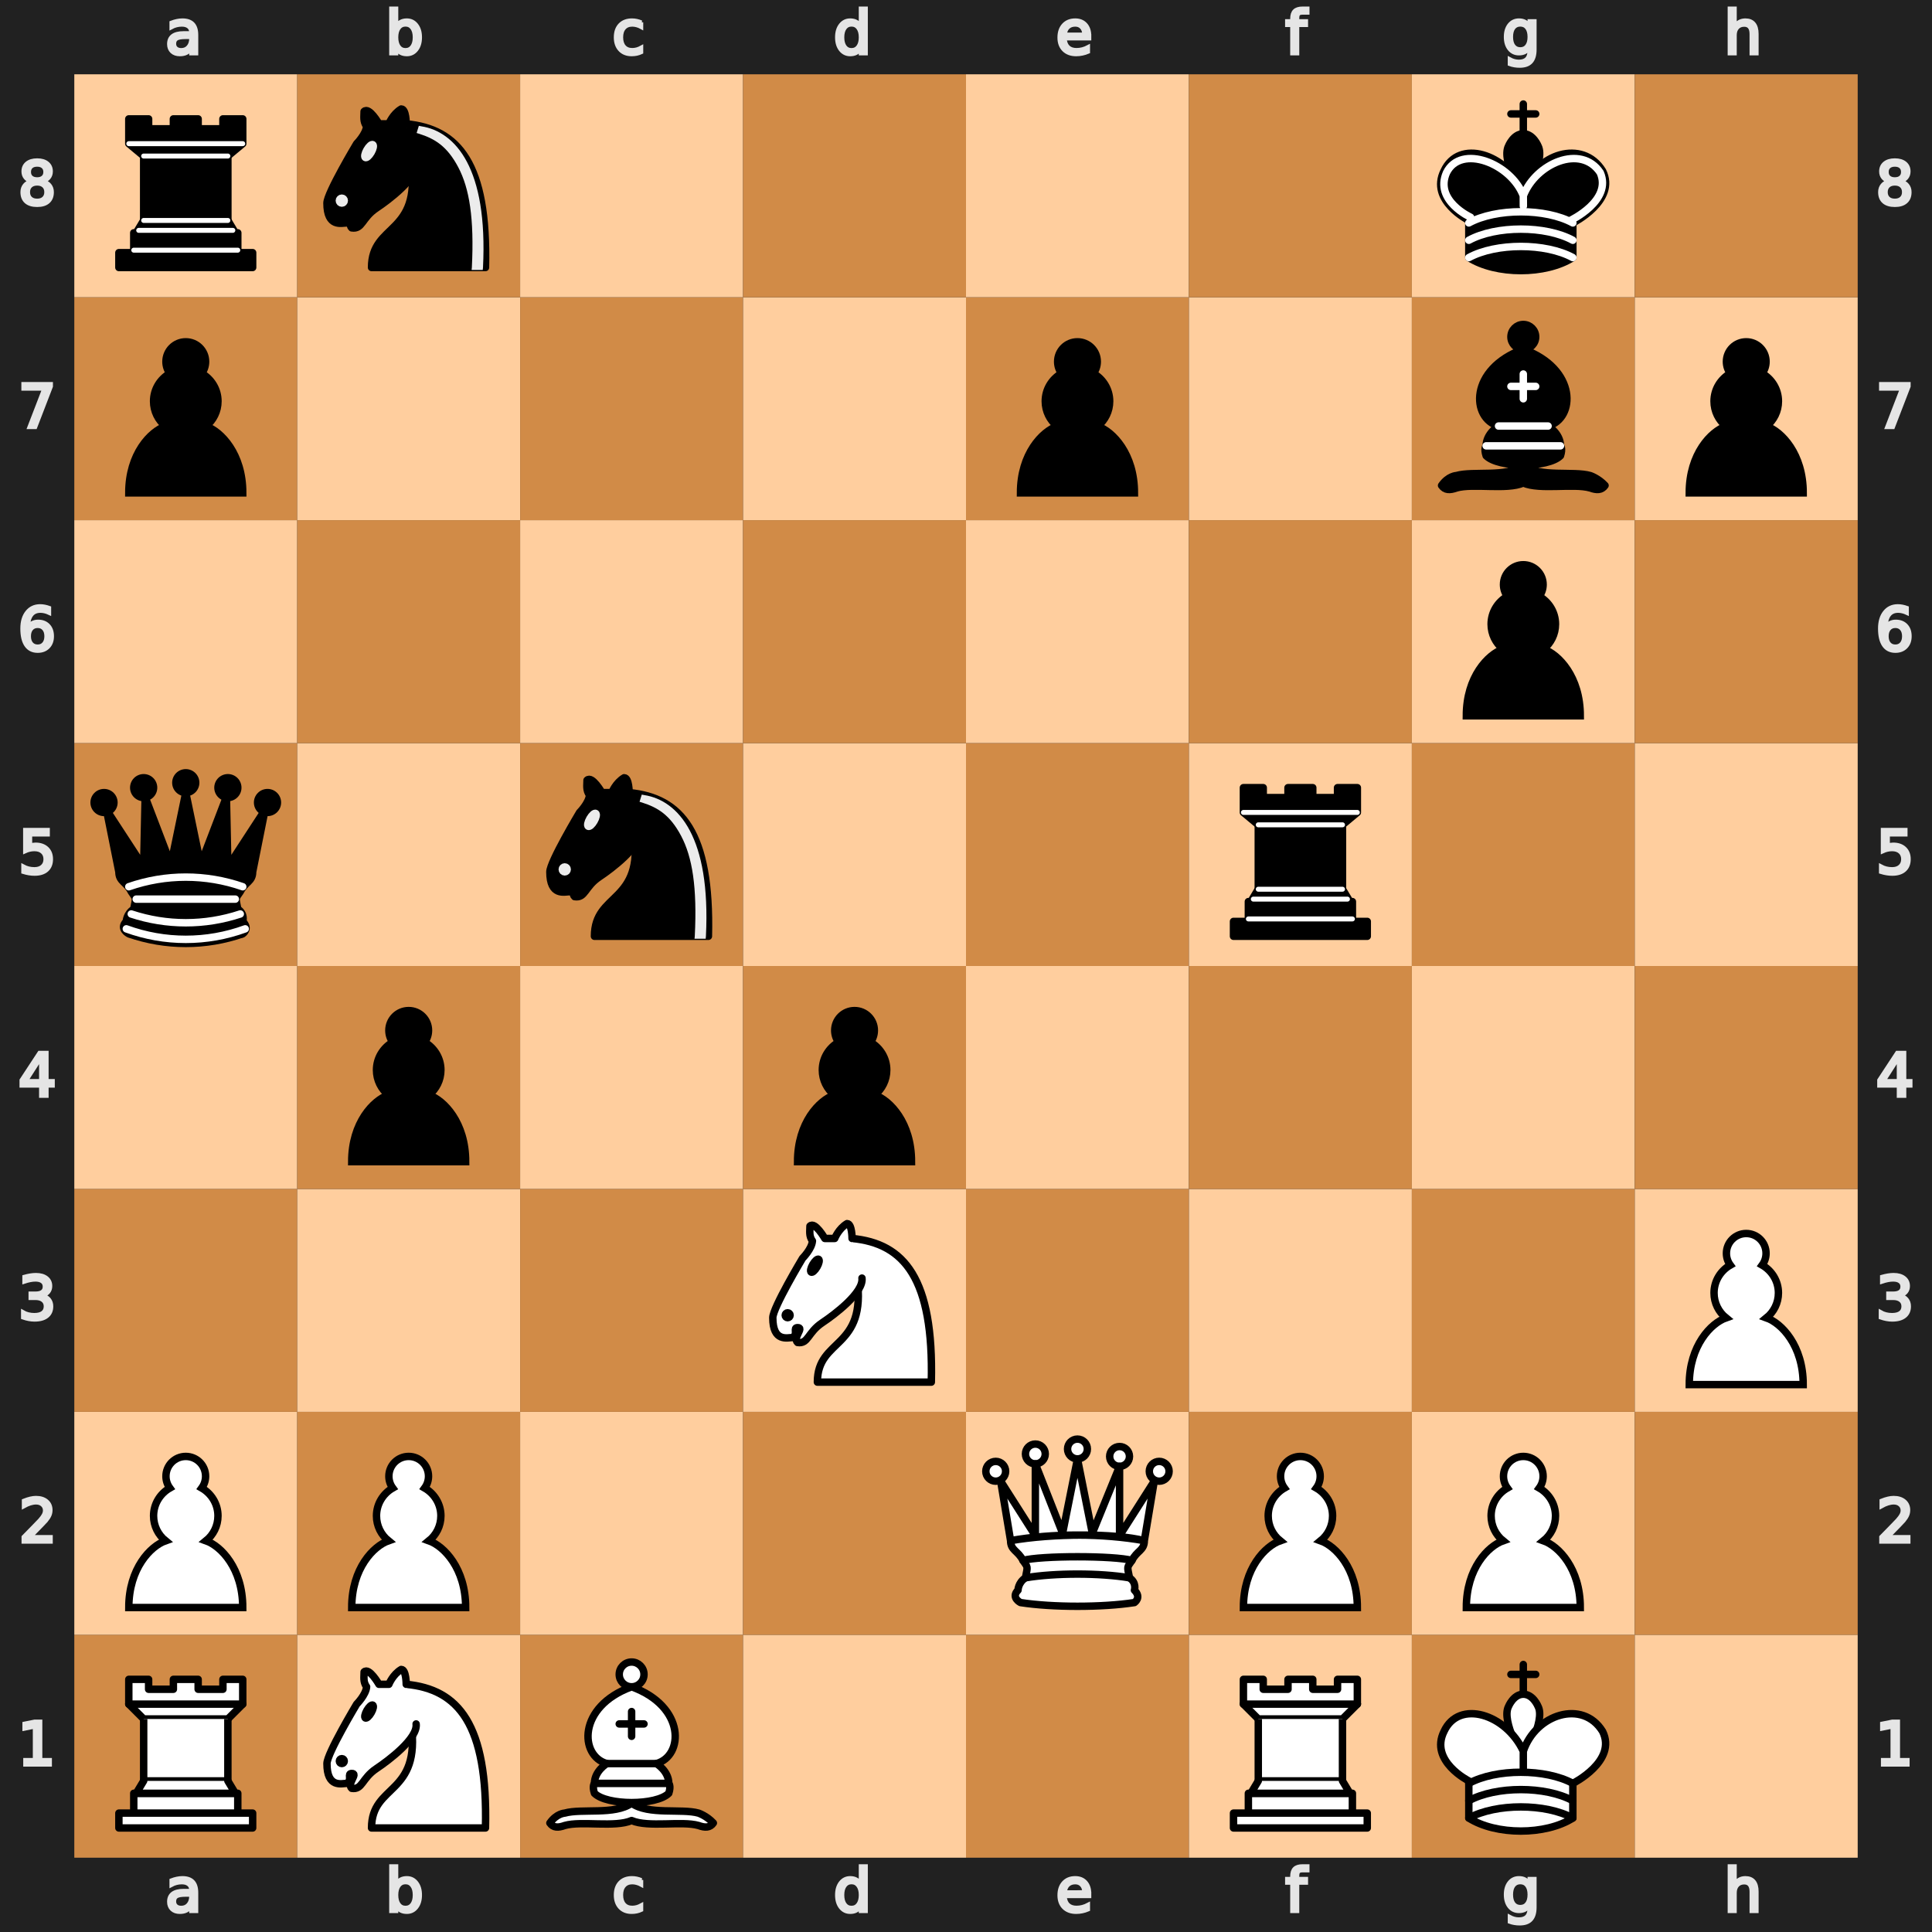
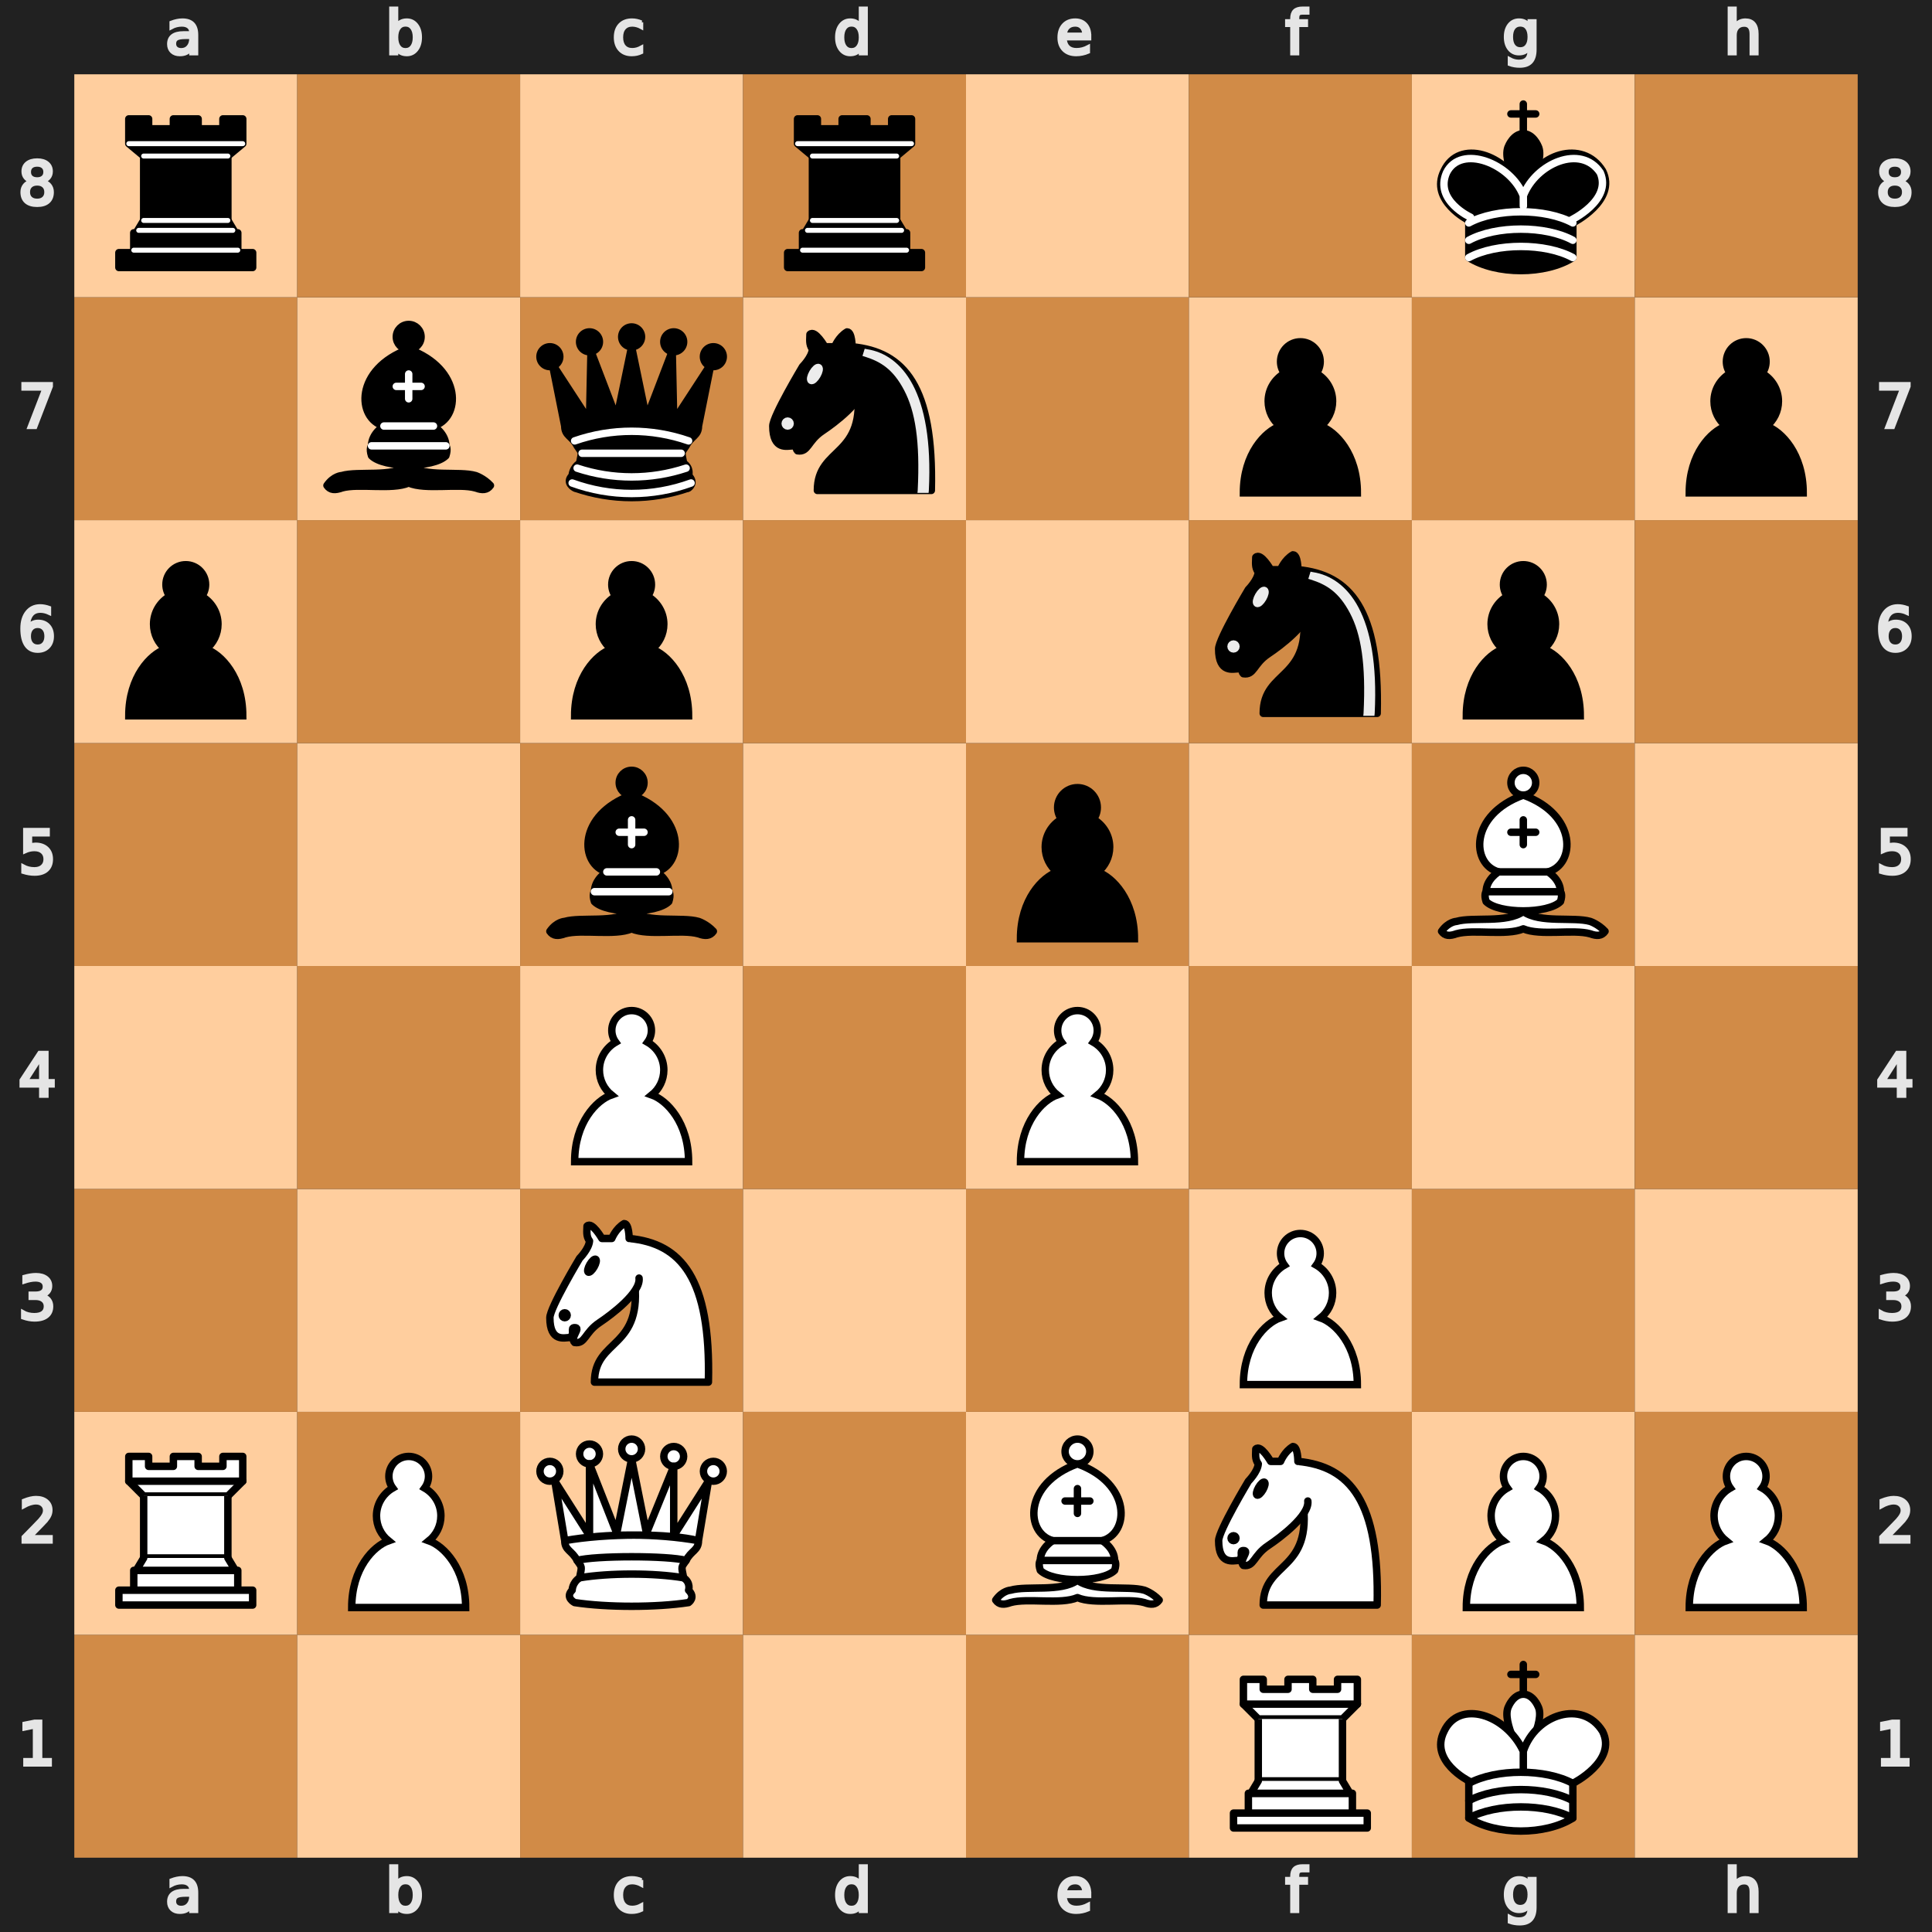
<svg xmlns="http://www.w3.org/2000/svg" xmlns:xlink="http://www.w3.org/1999/xlink" version="1.2" baseProfile="tiny" viewBox="0 0 390 390">
  <defs>
    <g id="white-pawn" class="white pawn">
      <path d="M22.5 9c-2.21 0-4 1.79-4 4 0 .89.29 1.71.78 2.38C17.33 16.5 16 18.59 16 21c0 2.03.94 3.84 2.41 5.03-3 1.06-7.41 5.55-7.41 13.47h23c0-7.92-4.41-12.41-7.41-13.47 1.47-1.19 2.41-3 2.41-5.03 0-2.41-1.33-4.5-3.28-5.62.49-.67.78-1.49.78-2.38 0-2.21-1.79-4-4-4z" fill="#fff" stroke="#000" stroke-width="1.5" stroke-linecap="round" />
    </g>
    <g id="white-knight" class="white knight" fill="none" fill-rule="evenodd" stroke="#000" stroke-width="1.5" stroke-linecap="round" stroke-linejoin="round">
      <path d="M 22,10 C 32.5,11 38.5,18 38,39 L 15,39 C 15,30 25,32.5 23,18" style="fill:#ffffff; stroke:#000000;" />
      <path d="M 24,18 C 24.38,20.91 18.45,25.37 16,27 C 13,29 13.18,31.34 11,31 C 9.958,30.06 12.41,27.96 11,28 C 10,28 11.19,29.23 10,30 C 9,30 5.997,31 6,26 C 6,24 12,14 12,14 C 12,14 13.89,12.1 14,10.5 C 13.27,9.506 13.5,8.5 13.5,7.5 C 14.5,6.5 16.5,10 16.5,10 L 18.5,10 C 18.5,10 19.28,8.008 21,7 C 22,7 22,10 22,10" style="fill:#ffffff; stroke:#000000;" />
      <path d="M 9.5 25.5 A 0.5 0.5 0 1 1 8.5,25.5 A 0.5 0.5 0 1 1 9.5 25.5 z" style="fill:#000000; stroke:#000000;" />
      <path d="M 15 15.5 A 0.5 1.5 0 1 1 14,15.5 A 0.5 1.5 0 1 1 15 15.5 z" transform="matrix(0.866,0.5,-0.5,0.866,9.693,-5.173)" style="fill:#000000; stroke:#000000;" />
    </g>
    <g id="white-bishop" class="white bishop" fill="none" fill-rule="evenodd" stroke="#000" stroke-width="1.5" stroke-linecap="round" stroke-linejoin="round">
      <g fill="#fff" stroke-linecap="butt">
        <path d="M9 36c3.39-.97 10.11.43 13.5-2 3.39 2.43 10.11 1.03 13.5 2 0 0 1.65.54 3 2-.68.97-1.65.99-3 .5-3.39-.97-10.11.46-13.5-1-3.39 1.46-10.11.03-13.5 1-1.354.49-2.323.47-3-.5 1.354-1.94 3-2 3-2zM15 32c2.5 2.5 12.5 2.5 15 0 .5-1.5 0-2 0-2 0-2.5-2.5-4-2.5-4 5.5-1.5 6-11.5-5-15.5-11 4-10.5 14-5 15.5 0 0-2.5 1.5-2.5 4 0 0-.5.5 0 2zM25 8a2.5 2.5 0 1 1-5 0 2.5 2.5 0 1 1 5 0z" />
      </g>
      <path d="M17.5 26h10M15 30h15m-7.5-14.5v5M20 18h5" stroke-linejoin="miter" />
    </g>
    <g id="white-rook" class="white rook" fill="#fff" fill-rule="evenodd" stroke="#000" stroke-width="1.5" stroke-linecap="round" stroke-linejoin="round">
      <path d="M9 39h27v-3H9v3zM12 36v-4h21v4H12zM11 14V9h4v2h5V9h5v2h5V9h4v5" stroke-linecap="butt" />
      <path d="M34 14l-3 3H14l-3-3" />
      <path d="M31 17v12.5H14V17" stroke-linecap="butt" stroke-linejoin="miter" />
      <path d="M31 29.5l1.5 2.5h-20l1.5-2.5" />
      <path d="M11 14h23" fill="none" stroke-linejoin="miter" />
    </g>
    <g id="white-queen" class="white queen" fill="#fff" fill-rule="evenodd" stroke="#000" stroke-width="1.5" stroke-linecap="round" stroke-linejoin="round">
      <path d="M8 12a2 2 0 1 1-4 0 2 2 0 1 1 4 0zM24.5 7.5a2 2 0 1 1-4 0 2 2 0 1 1 4 0zM41 12a2 2 0 1 1-4 0 2 2 0 1 1 4 0zM16 8.5a2 2 0 1 1-4 0 2 2 0 1 1 4 0zM33 9a2 2 0 1 1-4 0 2 2 0 1 1 4 0z" />
      <path d="M9 26c8.5-1.5 21-1.5 27 0l2-12-7 11V11l-5.5 13.5-3-15-3 15-5.5-14V25L7 14l2 12zM9 26c0 2 1.5 2 2.5 4 1 1.5 1 1 .5 3.5-1.5 1-1.5 2.5-1.5 2.5-1.5 1.5.5 2.5.5 2.5 6.5 1 16.5 1 23 0 0 0 1.5-1 0-2.5 0 0 .5-1.5-1-2.5-.5-2.5-.5-2 .5-3.5 1-2 2.5-2 2.5-4-8.5-1.5-18.5-1.5-27 0z" stroke-linecap="butt" />
      <path d="M11.5 30c3.5-1 18.5-1 22 0M12 33.5c6-1 15-1 21 0" fill="none" />
    </g>
    <g id="white-king" class="white king" fill="none" fill-rule="evenodd" stroke="#000" stroke-width="1.5" stroke-linecap="round" stroke-linejoin="round">
      <path d="M22.5 11.63V6M20 8h5" stroke-linejoin="miter" />
      <path d="M22.5 25s4.5-7.5 3-10.5c0 0-1-2.5-3-2.5s-3 2.5-3 2.5c-1.5 3 3 10.5 3 10.5" fill="#fff" stroke-linecap="butt" stroke-linejoin="miter" />
      <path d="M11.5 37c5.5 3.5 15.5 3.5 21 0v-7s9-4.5 6-10.5c-4-6.5-13.5-3.5-16 4V27v-3.5c-3.5-7.5-13-10.5-16-4-3 6 5 10 5 10V37z" fill="#fff" />
      <path d="M11.5 30c5.5-3 15.5-3 21 0m-21 3.5c5.5-3 15.5-3 21 0m-21 3.5c5.5-3 15.5-3 21 0" />
    </g>
    <g id="black-pawn" class="black pawn">
      <path d="M22.5 9c-2.21 0-4 1.79-4 4 0 .89.29 1.71.78 2.38C17.33 16.5 16 18.59 16 21c0 2.03.94 3.84 2.41 5.03-3 1.06-7.41 5.55-7.41 13.47h23c0-7.92-4.41-12.41-7.41-13.47 1.47-1.19 2.41-3 2.41-5.03 0-2.41-1.33-4.5-3.28-5.62.49-.67.78-1.49.78-2.38 0-2.21-1.79-4-4-4z" fill="#000" stroke="#000" stroke-width="1.5" stroke-linecap="round" />
    </g>
    <g id="black-knight" class="black knight" fill="none" fill-rule="evenodd" stroke="#000" stroke-width="1.5" stroke-linecap="round" stroke-linejoin="round">
      <path d="M 22,10 C 32.5,11 38.5,18 38,39 L 15,39 C 15,30 25,32.5 23,18" style="fill:#000000; stroke:#000000;" />
      <path d="M 24,18 C 24.38,20.91 18.45,25.37 16,27 C 13,29 13.18,31.34 11,31 C 9.958,30.06 12.41,27.96 11,28 C 10,28 11.19,29.23 10,30 C 9,30 5.997,31 6,26 C 6,24 12,14 12,14 C 12,14 13.89,12.1 14,10.5 C 13.27,9.506 13.5,8.5 13.5,7.5 C 14.5,6.5 16.5,10 16.5,10 L 18.5,10 C 18.5,10 19.28,8.008 21,7 C 22,7 22,10 22,10" style="fill:#000000; stroke:#000000;" />
      <path d="M 9.5 25.5 A 0.5 0.5 0 1 1 8.5,25.5 A 0.5 0.5 0 1 1 9.5 25.5 z" style="fill:#ececec; stroke:#ececec;" />
      <path d="M 15 15.5 A 0.5 1.5 0 1 1 14,15.5 A 0.5 1.5 0 1 1 15 15.5 z" transform="matrix(0.866,0.5,-0.5,0.866,9.693,-5.173)" style="fill:#ececec; stroke:#ececec;" />
      <path d="M 24.55,10.4 L 24.1,11.85 L 24.6,12 C 27.75,13 30.25,14.49 32.5,18.75 C 34.75,23.01 35.75,29.06 35.25,39 L 35.2,39.5 L 37.45,39.5 L 37.5,39 C 38,28.94 36.62,22.15 34.25,17.66 C 31.88,13.17 28.46,11.02 25.06,10.5 L 24.55,10.4 z " style="fill:#ececec; stroke:none;" />
    </g>
    <g id="black-bishop" class="black bishop" fill="none" fill-rule="evenodd" stroke="#000" stroke-width="1.5" stroke-linecap="round" stroke-linejoin="round">
      <path d="M9 36c3.39-.97 10.11.43 13.5-2 3.39 2.43 10.11 1.03 13.5 2 0 0 1.65.54 3 2-.68.97-1.65.99-3 .5-3.39-.97-10.11.46-13.5-1-3.39 1.46-10.11.03-13.5 1-1.354.49-2.323.47-3-.5 1.354-1.94 3-2 3-2zm6-4c2.5 2.5 12.5 2.5 15 0 .5-1.5 0-2 0-2 0-2.5-2.5-4-2.5-4 5.5-1.5 6-11.5-5-15.5-11 4-10.5 14-5 15.5 0 0-2.5 1.5-2.5 4 0 0-.5.5 0 2zM25 8a2.5 2.5 0 1 1-5 0 2.5 2.5 0 1 1 5 0z" fill="#000" stroke-linecap="butt" />
      <path d="M17.5 26h10M15 30h15m-7.5-14.5v5M20 18h5" stroke="#fff" stroke-linejoin="miter" />
    </g>
    <g id="black-rook" class="black rook" fill="#000" fill-rule="evenodd" stroke="#000" stroke-width="1.5" stroke-linecap="round" stroke-linejoin="round">
      <path d="M9 39h27v-3H9v3zM12.5 32l1.5-2.5h17l1.5 2.5h-20zM12 36v-4h21v4H12z" stroke-linecap="butt" />
      <path d="M14 29.5v-13h17v13H14z" stroke-linecap="butt" stroke-linejoin="miter" />
      <path d="M14 16.5L11 14h23l-3 2.5H14zM11 14V9h4v2h5V9h5v2h5V9h4v5H11z" stroke-linecap="butt" />
      <path d="M12 35.5h21M13 31.5h19M14 29.5h17M14 16.5h17M11 14h23" fill="none" stroke="#fff" stroke-width="1" stroke-linejoin="miter" />
    </g>
    <g id="black-queen" class="black queen" fill="#000" fill-rule="evenodd" stroke="#000" stroke-width="1.5" stroke-linecap="round" stroke-linejoin="round">
      <g fill="#000" stroke="none">
        <circle cx="6" cy="12" r="2.75" />
        <circle cx="14" cy="9" r="2.75" />
        <circle cx="22.5" cy="8" r="2.75" />
        <circle cx="31" cy="9" r="2.75" />
        <circle cx="39" cy="12" r="2.75" />
      </g>
      <path d="M9 26c8.5-1.5 21-1.5 27 0l2.5-12.5L31 25l-.3-14.1-5.2 13.6-3-14.5-3 14.5-5.2-13.6L14 25 6.5 13.5 9 26zM9 26c0 2 1.5 2 2.5 4 1 1.5 1 1 .5 3.5-1.5 1-1.5 2.5-1.5 2.5-1.5 1.5.5 2.5.5 2.5 6.5 1 16.5 1 23 0 0 0 1.5-1 0-2.5 0 0 .5-1.5-1-2.5-.5-2.5-.5-2 .5-3.5 1-2 2.5-2 2.5-4-8.5-1.5-18.5-1.5-27 0z" stroke-linecap="butt" />
      <path d="M11 38.5a35 35 1 0 0 23 0" fill="none" stroke-linecap="butt" />
      <path d="M11 29a35 35 1 0 1 23 0M12.5 31.5h20M11.5 34.5a35 35 1 0 0 22 0M10.5 37.5a35 35 1 0 0 24 0" fill="none" stroke="#fff" />
    </g>
    <g id="black-king" class="black king" fill="none" fill-rule="evenodd" stroke="#000" stroke-width="1.5" stroke-linecap="round" stroke-linejoin="round">
      <path d="M22.5 11.63V6" stroke-linejoin="miter" />
      <path d="M22.5 25s4.5-7.5 3-10.5c0 0-1-2.5-3-2.5s-3 2.5-3 2.5c-1.5 3 3 10.5 3 10.5" fill="#000" stroke-linecap="butt" stroke-linejoin="miter" />
      <path d="M11.5 37c5.5 3.5 15.5 3.5 21 0v-7s9-4.5 6-10.5c-4-6.5-13.5-3.5-16 4V27v-3.5c-3.5-7.5-13-10.5-16-4-3 6 5 10 5 10V37z" fill="#000" />
      <path d="M20 8h5" stroke-linejoin="miter" />
      <path d="M32 29.5s8.5-4 6.03-9.65C34.15 14 25 18 22.5 24.5l.01 2.1-.01-2.1C20 18 9.906 14 6.997 19.85c-2.497 5.65 4.853 9 4.853 9M11.5 30c5.5-3 15.5-3 21 0m-21 3.5c5.5-3 15.5-3 21 0m-21 3.5c5.5-3 15.5-3 21 0" stroke="#fff" />
    </g>
  </defs>
  <rect x="0" y="0" width="390" height="390" fill="#212121" />
  <g transform="translate(20, 0) scale(0.75, 0.75)" fill="#e5e5e5" stroke="#e5e5e5">
    <path d="M23.328 10.016q-1.742 0-2.414.398-.672.398-.672 1.36 0 .765.5 1.218.508.445 1.375.445 1.196 0 1.914-.843.727-.852.727-2.258v-.32zm2.867-.594v4.992h-1.437v-1.328q-.492.797-1.227 1.18-.734.375-1.797.375-1.343 0-2.14-.75-.79-.758-.79-2.024 0-1.476.985-2.226.992-.75 2.953-.75h2.016V8.75q0-.992-.656-1.531-.649-.547-1.829-.547-.75 0-1.46.18-.711.18-1.368.539V6.062q.79-.304 1.532-.453.742-.156 1.445-.156 1.898 0 2.836.984.937.985.937 2.985z" />
  </g>
  <g transform="translate(20, 375) scale(0.75, 0.75)" fill="#e5e5e5" stroke="#e5e5e5">
    <path d="M23.328 10.016q-1.742 0-2.414.398-.672.398-.672 1.36 0 .765.5 1.218.508.445 1.375.445 1.196 0 1.914-.843.727-.852.727-2.258v-.32zm2.867-.594v4.992h-1.437v-1.328q-.492.797-1.227 1.18-.734.375-1.797.375-1.343 0-2.14-.75-.79-.758-.79-2.024 0-1.476.985-2.226.992-.75 2.953-.75h2.016V8.75q0-.992-.656-1.531-.649-.547-1.829-.547-.75 0-1.46.18-.711.18-1.368.539V6.062q.79-.304 1.532-.453.742-.156 1.445-.156 1.898 0 2.836.984.937.985.937 2.985z" />
  </g>
  <g transform="translate(65, 0) scale(0.75, 0.75)" fill="#e5e5e5" stroke="#e5e5e5">
    <path d="M24.922 10.047q0-1.586-.656-2.485-.649-.906-1.79-.906-1.14 0-1.796.906-.649.899-.649 2.485 0 1.586.649 2.492.656.898 1.797.898 1.14 0 1.789-.898.656-.906.656-2.492zm-4.89-3.055q.452-.781 1.14-1.156.695-.383 1.656-.383 1.594 0 2.586 1.266 1 1.265 1 3.328 0 2.062-1 3.328-.992 1.266-2.586 1.266-.96 0-1.656-.375-.688-.383-1.14-1.164v1.312h-1.446V2.258h1.445z" />
  </g>
  <g transform="translate(65, 375) scale(0.75, 0.75)" fill="#e5e5e5" stroke="#e5e5e5">
    <path d="M24.922 10.047q0-1.586-.656-2.485-.649-.906-1.79-.906-1.14 0-1.796.906-.649.899-.649 2.485 0 1.586.649 2.492.656.898 1.797.898 1.14 0 1.789-.898.656-.906.656-2.492zm-4.89-3.055q.452-.781 1.14-1.156.695-.383 1.656-.383 1.594 0 2.586 1.266 1 1.265 1 3.328 0 2.062-1 3.328-.992 1.266-2.586 1.266-.96 0-1.656-.375-.688-.383-1.14-1.164v1.312h-1.446V2.258h1.445z" />
  </g>
  <g transform="translate(110, 0) scale(0.75, 0.75)" fill="#e5e5e5" stroke="#e5e5e5">
    <path d="M25.96 6v1.344q-.608-.336-1.226-.5-.609-.172-1.234-.172-1.398 0-2.172.89-.773.883-.773 2.485 0 1.601.773 2.492.774.883 2.172.883.625 0 1.234-.164.618-.172 1.227-.508v1.328q-.602.281-1.25.422-.64.14-1.367.14-1.977 0-3.14-1.242-1.165-1.242-1.165-3.351 0-2.14 1.172-3.367 1.18-1.227 3.227-1.227.664 0 1.296.14.633.134 1.227.407z" />
  </g>
  <g transform="translate(110, 375) scale(0.75, 0.75)" fill="#e5e5e5" stroke="#e5e5e5">
    <path d="M25.96 6v1.344q-.608-.336-1.226-.5-.609-.172-1.234-.172-1.398 0-2.172.89-.773.883-.773 2.485 0 1.601.773 2.492.774.883 2.172.883.625 0 1.234-.164.618-.172 1.227-.508v1.328q-.602.281-1.25.422-.64.14-1.367.14-1.977 0-3.14-1.242-1.165-1.242-1.165-3.351 0-2.14 1.172-3.367 1.18-1.227 3.227-1.227.664 0 1.296.14.633.134 1.227.407z" />
  </g>
  <g transform="translate(155, 0) scale(0.75, 0.75)" fill="#e5e5e5" stroke="#e5e5e5">
    <path d="M24.973 6.992V2.258h1.437v12.156h-1.437v-1.312q-.453.78-1.149 1.164-.687.375-1.656.375-1.586 0-2.586-1.266-.992-1.266-.992-3.328 0-2.063.992-3.328 1-1.266 2.586-1.266.969 0 1.656.383.696.375 1.149 1.156zm-4.899 3.055q0 1.586.649 2.492.656.898 1.797.898 1.14 0 1.796-.898.657-.906.657-2.492 0-1.586-.657-2.485-.656-.906-1.796-.906-1.141 0-1.797.906-.649.899-.649 2.485z" />
  </g>
  <g transform="translate(155, 375) scale(0.75, 0.75)" fill="#e5e5e5" stroke="#e5e5e5">
    <path d="M24.973 6.992V2.258h1.437v12.156h-1.437v-1.312q-.453.78-1.149 1.164-.687.375-1.656.375-1.586 0-2.586-1.266-.992-1.266-.992-3.328 0-2.063.992-3.328 1-1.266 2.586-1.266.969 0 1.656.383.696.375 1.149 1.156zm-4.899 3.055q0 1.586.649 2.492.656.898 1.797.898 1.14 0 1.796-.898.657-.906.657-2.492 0-1.586-.657-2.485-.656-.906-1.796-.906-1.141 0-1.797.906-.649.899-.649 2.485z" />
  </g>
  <g transform="translate(200, 0) scale(0.75, 0.75)" fill="#e5e5e5" stroke="#e5e5e5">
    <path d="M26.555 9.68v.703h-6.61q.094 1.484.89 2.265.806.774 2.235.774.828 0 1.602-.203.781-.203 1.547-.61v1.36q-.774.328-1.586.5-.813.172-1.649.172-2.093 0-3.32-1.22-1.219-1.218-1.219-3.296 0-2.148 1.157-3.406 1.164-1.266 3.132-1.266 1.766 0 2.79 1.14 1.03 1.134 1.03 3.087zm-1.438-.422q-.015-1.18-.664-1.883-.64-.703-1.703-.703-1.203 0-1.93.68-.718.68-.828 1.914z" />
  </g>
  <g transform="translate(200, 375) scale(0.75, 0.75)" fill="#e5e5e5" stroke="#e5e5e5">
    <path d="M26.555 9.68v.703h-6.61q.094 1.484.89 2.265.806.774 2.235.774.828 0 1.602-.203.781-.203 1.547-.61v1.36q-.774.328-1.586.5-.813.172-1.649.172-2.093 0-3.32-1.22-1.219-1.218-1.219-3.296 0-2.148 1.157-3.406 1.164-1.266 3.132-1.266 1.766 0 2.79 1.14 1.03 1.134 1.03 3.087zm-1.438-.422q-.015-1.18-.664-1.883-.64-.703-1.703-.703-1.203 0-1.93.68-.718.68-.828 1.914z" />
  </g>
  <g transform="translate(245, 0) scale(0.75, 0.75)" fill="#e5e5e5" stroke="#e5e5e5">
    <path d="M25.285 2.258v1.195H23.91q-.773 0-1.078.313-.297.312-.297 1.125v.773h2.367v1.117h-2.367v7.633H21.09V6.781h-1.375V5.664h1.375v-.61q0-1.46.68-2.124.68-.672 2.156-.672z" />
  </g>
  <g transform="translate(245, 375) scale(0.75, 0.75)" fill="#e5e5e5" stroke="#e5e5e5">
    <path d="M25.285 2.258v1.195H23.91q-.773 0-1.078.313-.297.312-.297 1.125v.773h2.367v1.117h-2.367v7.633H21.09V6.781h-1.375V5.664h1.375v-.61q0-1.46.68-2.124.68-.672 2.156-.672z" />
  </g>
  <g transform="translate(290, 0) scale(0.75, 0.75)" fill="#e5e5e5" stroke="#e5e5e5">
    <path d="M24.973 9.937q0-1.562-.649-2.421-.64-.86-1.804-.86-1.157 0-1.805.86-.64.859-.64 2.421 0 1.555.64 2.415.648.859 1.805.859 1.164 0 1.804-.86.649-.859.649-2.414zm1.437 3.391q0 2.234-.992 3.32-.992 1.094-3.04 1.094-.757 0-1.429-.117-.672-.11-1.304-.344v-1.398q.632.344 1.25.508.617.164 1.257.164 1.414 0 2.118-.743.703-.734.703-2.226v-.711q-.446.773-1.141 1.156-.695.383-1.664.383-1.61 0-2.594-1.227-.984-1.226-.984-3.25 0-2.03.984-3.257.985-1.227 2.594-1.227.969 0 1.664.383t1.14 1.156V5.664h1.438z" />
  </g>
  <g transform="translate(290, 375) scale(0.75, 0.75)" fill="#e5e5e5" stroke="#e5e5e5">
    <path d="M24.973 9.937q0-1.562-.649-2.421-.64-.86-1.804-.86-1.157 0-1.805.86-.64.859-.64 2.421 0 1.555.64 2.415.648.859 1.805.859 1.164 0 1.804-.86.649-.859.649-2.414zm1.437 3.391q0 2.234-.992 3.32-.992 1.094-3.04 1.094-.757 0-1.429-.117-.672-.11-1.304-.344v-1.398q.632.344 1.25.508.617.164 1.257.164 1.414 0 2.118-.743.703-.734.703-2.226v-.711q-.446.773-1.141 1.156-.695.383-1.664.383-1.61 0-2.594-1.227-.984-1.226-.984-3.25 0-2.03.984-3.257.985-1.227 2.594-1.227.969 0 1.664.383t1.14 1.156V5.664h1.438z" />
  </g>
  <g transform="translate(335, 0) scale(0.75, 0.75)" fill="#e5e5e5" stroke="#e5e5e5">
    <path d="M26.164 9.133v5.281h-1.437V9.18q0-1.243-.485-1.86-.484-.617-1.453-.617-1.164 0-1.836.742-.672.742-.672 2.024v4.945h-1.445V2.258h1.445v4.765q.516-.789 1.211-1.18.703-.39 1.617-.39 1.508 0 2.282.938.773.93.773 2.742z" />
  </g>
  <g transform="translate(335, 375) scale(0.75, 0.75)" fill="#e5e5e5" stroke="#e5e5e5">
    <path d="M26.164 9.133v5.281h-1.437V9.18q0-1.243-.485-1.86-.484-.617-1.453-.617-1.164 0-1.836.742-.672.742-.672 2.024v4.945h-1.445V2.258h1.445v4.765q.516-.789 1.211-1.18.703-.39 1.617-.39 1.508 0 2.282.938.773.93.773 2.742z" />
  </g>
  <g transform="translate(0, 335) scale(0.75, 0.75)" fill="#e5e5e5" stroke="#e5e5e5">
    <path d="M6.754 26.996h2.578v-8.898l-2.805.562v-1.437l2.79-.563h1.578v10.336h2.578v1.328h-6.72z" />
  </g>
  <g transform="translate(375, 335) scale(0.75, 0.75)" fill="#e5e5e5" stroke="#e5e5e5">
    <path d="M6.754 26.996h2.578v-8.898l-2.805.562v-1.437l2.79-.563h1.578v10.336h2.578v1.328h-6.72z" />
  </g>
  <g transform="translate(0, 290) scale(0.75, 0.75)" fill="#e5e5e5" stroke="#e5e5e5">
    <path d="M8.195 26.996h5.508v1.328H6.297v-1.328q.898-.93 2.445-2.492 1.555-1.57 1.953-2.024.758-.851 1.055-1.437.305-.594.305-1.164 0-.93-.657-1.516-.648-.586-1.695-.586-.742 0-1.57.258-.82.258-1.758.781v-1.593q.953-.383 1.781-.578.828-.196 1.516-.196 1.812 0 2.89.906 1.079.907 1.079 2.422 0 .72-.274 1.368-.265.64-.976 1.515-.196.227-1.243 1.313-1.046 1.078-2.953 3.023z" />
  </g>
  <g transform="translate(375, 290) scale(0.75, 0.75)" fill="#e5e5e5" stroke="#e5e5e5">
    <path d="M8.195 26.996h5.508v1.328H6.297v-1.328q.898-.93 2.445-2.492 1.555-1.57 1.953-2.024.758-.851 1.055-1.437.305-.594.305-1.164 0-.93-.657-1.516-.648-.586-1.695-.586-.742 0-1.57.258-.82.258-1.758.781v-1.593q.953-.383 1.781-.578.828-.196 1.516-.196 1.812 0 2.89.906 1.079.907 1.079 2.422 0 .72-.274 1.368-.265.64-.976 1.515-.196.227-1.243 1.313-1.046 1.078-2.953 3.023z" />
  </g>
  <g transform="translate(0, 245) scale(0.75, 0.75)" fill="#e5e5e5" stroke="#e5e5e5">
    <path d="M11.434 22.035q1.132.242 1.765 1.008.64.766.64 1.89 0 1.727-1.187 2.672-1.187.946-3.375.946-.734 0-1.515-.149-.774-.14-1.602-.43V26.45q.656.383 1.438.578.78.196 1.632.196 1.485 0 2.258-.586.782-.586.782-1.703 0-1.032-.727-1.61-.719-.586-2.008-.586h-1.36v-1.297h1.423q1.164 0 1.78-.46.618-.47.618-1.344 0-.899-.64-1.375-.633-.485-1.82-.485-.65 0-1.391.141-.743.14-1.633.437V16.95q.898-.25 1.68-.375.788-.125 1.484-.125 1.797 0 2.844.82 1.046.813 1.046 2.204 0 .968-.554 1.64-.555.664-1.578.922z" />
  </g>
  <g transform="translate(375, 245) scale(0.75, 0.75)" fill="#e5e5e5" stroke="#e5e5e5">
    <path d="M11.434 22.035q1.132.242 1.765 1.008.64.766.64 1.89 0 1.727-1.187 2.672-1.187.946-3.375.946-.734 0-1.515-.149-.774-.14-1.602-.43V26.45q.656.383 1.438.578.78.196 1.632.196 1.485 0 2.258-.586.782-.586.782-1.703 0-1.032-.727-1.61-.719-.586-2.008-.586h-1.36v-1.297h1.423q1.164 0 1.78-.46.618-.47.618-1.344 0-.899-.64-1.375-.633-.485-1.82-.485-.65 0-1.391.141-.743.14-1.633.437V16.95q.898-.25 1.68-.375.788-.125 1.484-.125 1.797 0 2.844.82 1.046.813 1.046 2.204 0 .968-.554 1.64-.555.664-1.578.922z" />
  </g>
  <g transform="translate(0, 200) scale(0.75, 0.75)" fill="#e5e5e5" stroke="#e5e5e5">
    <path d="M11.016 18.035L7.03 24.262h3.985zm-.414-1.375h1.984v7.602h1.664v1.312h-1.664v2.75h-1.57v-2.75H5.75v-1.523z" />
  </g>
  <g transform="translate(375, 200) scale(0.75, 0.75)" fill="#e5e5e5" stroke="#e5e5e5">
    <path d="M11.016 18.035L7.03 24.262h3.985zm-.414-1.375h1.984v7.602h1.664v1.312h-1.664v2.75h-1.57v-2.75H5.75v-1.523z" />
  </g>
  <g transform="translate(0, 155) scale(0.75, 0.75)" fill="#e5e5e5" stroke="#e5e5e5">
    <path d="M6.719 16.66h6.195v1.328h-4.75v2.86q.344-.118.688-.172.343-.063.687-.063 1.953 0 3.094 1.07 1.14 1.07 1.14 2.899 0 1.883-1.171 2.93-1.172 1.039-3.305 1.039-.735 0-1.5-.125-.758-.125-1.57-.375v-1.586q.703.383 1.453.57.75.188 1.586.188 1.351 0 2.14-.711.79-.711.79-1.93 0-1.219-.79-1.93-.789-.71-2.14-.71-.633 0-1.266.14-.625.14-1.281.438z" />
  </g>
  <g transform="translate(375, 155) scale(0.75, 0.75)" fill="#e5e5e5" stroke="#e5e5e5">
    <path d="M6.719 16.66h6.195v1.328h-4.75v2.86q.344-.118.688-.172.343-.063.687-.063 1.953 0 3.094 1.07 1.14 1.07 1.14 2.899 0 1.883-1.171 2.93-1.172 1.039-3.305 1.039-.735 0-1.5-.125-.758-.125-1.57-.375v-1.586q.703.383 1.453.57.75.188 1.586.188 1.351 0 2.14-.711.79-.711.79-1.93 0-1.219-.79-1.93-.789-.71-2.14-.71-.633 0-1.266.14-.625.14-1.281.438z" />
  </g>
  <g transform="translate(0, 110) scale(0.75, 0.75)" fill="#e5e5e5" stroke="#e5e5e5">
    <path d="M10.137 21.863q-1.063 0-1.688.727-.617.726-.617 1.992 0 1.258.617 1.992.625.727 1.688.727 1.062 0 1.68-.727.624-.734.624-1.992 0-1.266-.625-1.992-.617-.727-1.68-.727zm3.133-4.945v1.437q-.594-.28-1.204-.43-.601-.148-1.195-.148-1.562 0-2.39 1.055-.82 1.055-.938 3.188.46-.68 1.156-1.04.696-.367 1.531-.367 1.758 0 2.774 1.07 1.023 1.063 1.023 2.899 0 1.797-1.062 2.883-1.063 1.086-2.828 1.086-2.024 0-3.094-1.547-1.07-1.555-1.07-4.5 0-2.766 1.312-4.406 1.313-1.649 3.524-1.649.593 0 1.195.117.61.118 1.266.352z" />
  </g>
  <g transform="translate(375, 110) scale(0.75, 0.75)" fill="#e5e5e5" stroke="#e5e5e5">
    <path d="M10.137 21.863q-1.063 0-1.688.727-.617.726-.617 1.992 0 1.258.617 1.992.625.727 1.688.727 1.062 0 1.68-.727.624-.734.624-1.992 0-1.266-.625-1.992-.617-.727-1.68-.727zm3.133-4.945v1.437q-.594-.28-1.204-.43-.601-.148-1.195-.148-1.562 0-2.39 1.055-.82 1.055-.938 3.188.46-.68 1.156-1.04.696-.367 1.531-.367 1.758 0 2.774 1.07 1.023 1.063 1.023 2.899 0 1.797-1.062 2.883-1.063 1.086-2.828 1.086-2.024 0-3.094-1.547-1.07-1.555-1.07-4.5 0-2.766 1.312-4.406 1.313-1.649 3.524-1.649.593 0 1.195.117.61.118 1.266.352z" />
  </g>
  <g transform="translate(0, 65) scale(0.75, 0.75)" fill="#e5e5e5" stroke="#e5e5e5">
    <path d="M6.25 16.66h7.5v.672L9.516 28.324H7.867l3.985-10.336H6.25z" />
  </g>
  <g transform="translate(375, 65) scale(0.75, 0.75)" fill="#e5e5e5" stroke="#e5e5e5">
    <path d="M6.25 16.66h7.5v.672L9.516 28.324H7.867l3.985-10.336H6.25z" />
  </g>
  <g transform="translate(0, 20) scale(0.75, 0.75)" fill="#e5e5e5" stroke="#e5e5e5">
    <path d="M10 22.785q-1.125 0-1.773.602-.641.601-.641 1.656t.64 1.656q.649.602 1.774.602t1.773-.602q.649-.61.649-1.656 0-1.055-.649-1.656-.64-.602-1.773-.602zm-1.578-.672q-1.016-.25-1.586-.945-.563-.695-.563-1.695 0-1.399.993-2.211 1-.813 2.734-.813 1.742 0 2.734.813.993.812.993 2.21 0 1-.57 1.696-.563.695-1.571.945 1.14.266 1.773 1.04.641.773.641 1.89 0 1.695-1.04 2.602-1.03.906-2.96.906t-2.969-.906Q6 26.738 6 25.043q0-1.117.64-1.89.641-.774 1.782-1.04zm-.578-2.492q0 .906.562 1.414.57.508 1.594.508 1.016 0 1.586-.508.578-.508.578-1.414 0-.906-.578-1.414-.57-.508-1.586-.508-1.023 0-1.594.508-.562.508-.562 1.414z" />
  </g>
  <g transform="translate(375, 20) scale(0.75, 0.75)" fill="#e5e5e5" stroke="#e5e5e5">
    <path d="M10 22.785q-1.125 0-1.773.602-.641.601-.641 1.656t.64 1.656q.649.602 1.774.602t1.773-.602q.649-.61.649-1.656 0-1.055-.649-1.656-.64-.602-1.773-.602zm-1.578-.672q-1.016-.25-1.586-.945-.563-.695-.563-1.695 0-1.399.993-2.211 1-.813 2.734-.813 1.742 0 2.734.813.993.812.993 2.21 0 1-.57 1.696-.563.695-1.571.945 1.14.266 1.773 1.04.641.773.641 1.89 0 1.695-1.04 2.602-1.03.906-2.96.906t-2.969-.906Q6 26.738 6 25.043q0-1.117.64-1.89.641-.774 1.782-1.04zm-.578-2.492q0 .906.562 1.414.57.508 1.594.508 1.016 0 1.586-.508.578-.508.578-1.414 0-.906-.578-1.414-.57-.508-1.586-.508-1.023 0-1.594.508-.562.508-.562 1.414z" />
  </g>
  <rect x="15" y="330" width="45" height="45" class="square dark a1" stroke="none" fill="#d18b47" />
  <rect x="60" y="330" width="45" height="45" class="square light b1" stroke="none" fill="#ffce9e" />
  <rect x="105" y="330" width="45" height="45" class="square dark c1" stroke="none" fill="#d18b47" />
  <rect x="150" y="330" width="45" height="45" class="square light d1" stroke="none" fill="#ffce9e" />
  <rect x="195" y="330" width="45" height="45" class="square dark e1" stroke="none" fill="#d18b47" />
  <rect x="240" y="330" width="45" height="45" class="square light f1" stroke="none" fill="#ffce9e" />
  <rect x="285" y="330" width="45" height="45" class="square dark g1" stroke="none" fill="#d18b47" />
  <rect x="330" y="330" width="45" height="45" class="square light h1" stroke="none" fill="#ffce9e" />
  <rect x="15" y="285" width="45" height="45" class="square light a2" stroke="none" fill="#ffce9e" />
  <rect x="60" y="285" width="45" height="45" class="square dark b2" stroke="none" fill="#d18b47" />
  <rect x="105" y="285" width="45" height="45" class="square light c2" stroke="none" fill="#ffce9e" />
  <rect x="150" y="285" width="45" height="45" class="square dark d2" stroke="none" fill="#d18b47" />
  <rect x="195" y="285" width="45" height="45" class="square light e2" stroke="none" fill="#ffce9e" />
  <rect x="240" y="285" width="45" height="45" class="square dark f2" stroke="none" fill="#d18b47" />
  <rect x="285" y="285" width="45" height="45" class="square light g2" stroke="none" fill="#ffce9e" />
  <rect x="330" y="285" width="45" height="45" class="square dark h2" stroke="none" fill="#d18b47" />
  <rect x="15" y="240" width="45" height="45" class="square dark a3" stroke="none" fill="#d18b47" />
  <rect x="60" y="240" width="45" height="45" class="square light b3" stroke="none" fill="#ffce9e" />
  <rect x="105" y="240" width="45" height="45" class="square dark c3" stroke="none" fill="#d18b47" />
  <rect x="150" y="240" width="45" height="45" class="square light d3" stroke="none" fill="#ffce9e" />
  <rect x="195" y="240" width="45" height="45" class="square dark e3" stroke="none" fill="#d18b47" />
  <rect x="240" y="240" width="45" height="45" class="square light f3" stroke="none" fill="#ffce9e" />
  <rect x="285" y="240" width="45" height="45" class="square dark g3" stroke="none" fill="#d18b47" />
  <rect x="330" y="240" width="45" height="45" class="square light h3" stroke="none" fill="#ffce9e" />
  <rect x="15" y="195" width="45" height="45" class="square light a4" stroke="none" fill="#ffce9e" />
  <rect x="60" y="195" width="45" height="45" class="square dark b4" stroke="none" fill="#d18b47" />
  <rect x="105" y="195" width="45" height="45" class="square light c4" stroke="none" fill="#ffce9e" />
  <rect x="150" y="195" width="45" height="45" class="square dark d4" stroke="none" fill="#d18b47" />
  <rect x="195" y="195" width="45" height="45" class="square light e4" stroke="none" fill="#ffce9e" />
  <rect x="240" y="195" width="45" height="45" class="square dark f4" stroke="none" fill="#d18b47" />
  <rect x="285" y="195" width="45" height="45" class="square light g4" stroke="none" fill="#ffce9e" />
  <rect x="330" y="195" width="45" height="45" class="square dark h4" stroke="none" fill="#d18b47" />
  <rect x="15" y="150" width="45" height="45" class="square dark a5" stroke="none" fill="#d18b47" />
  <rect x="60" y="150" width="45" height="45" class="square light b5" stroke="none" fill="#ffce9e" />
  <rect x="105" y="150" width="45" height="45" class="square dark c5" stroke="none" fill="#d18b47" />
  <rect x="150" y="150" width="45" height="45" class="square light d5" stroke="none" fill="#ffce9e" />
  <rect x="195" y="150" width="45" height="45" class="square dark e5" stroke="none" fill="#d18b47" />
  <rect x="240" y="150" width="45" height="45" class="square light f5" stroke="none" fill="#ffce9e" />
  <rect x="285" y="150" width="45" height="45" class="square dark g5" stroke="none" fill="#d18b47" />
  <rect x="330" y="150" width="45" height="45" class="square light h5" stroke="none" fill="#ffce9e" />
  <rect x="15" y="105" width="45" height="45" class="square light a6" stroke="none" fill="#ffce9e" />
  <rect x="60" y="105" width="45" height="45" class="square dark b6" stroke="none" fill="#d18b47" />
  <rect x="105" y="105" width="45" height="45" class="square light c6" stroke="none" fill="#ffce9e" />
  <rect x="150" y="105" width="45" height="45" class="square dark d6" stroke="none" fill="#d18b47" />
  <rect x="195" y="105" width="45" height="45" class="square light e6" stroke="none" fill="#ffce9e" />
  <rect x="240" y="105" width="45" height="45" class="square dark f6" stroke="none" fill="#d18b47" />
  <rect x="285" y="105" width="45" height="45" class="square light g6" stroke="none" fill="#ffce9e" />
  <rect x="330" y="105" width="45" height="45" class="square dark h6" stroke="none" fill="#d18b47" />
  <rect x="15" y="60" width="45" height="45" class="square dark a7" stroke="none" fill="#d18b47" />
  <rect x="60" y="60" width="45" height="45" class="square light b7" stroke="none" fill="#ffce9e" />
  <rect x="105" y="60" width="45" height="45" class="square dark c7" stroke="none" fill="#d18b47" />
  <rect x="150" y="60" width="45" height="45" class="square light d7" stroke="none" fill="#ffce9e" />
  <rect x="195" y="60" width="45" height="45" class="square dark e7" stroke="none" fill="#d18b47" />
  <rect x="240" y="60" width="45" height="45" class="square light f7" stroke="none" fill="#ffce9e" />
  <rect x="285" y="60" width="45" height="45" class="square dark g7" stroke="none" fill="#d18b47" />
  <rect x="330" y="60" width="45" height="45" class="square light h7" stroke="none" fill="#ffce9e" />
  <rect x="15" y="15" width="45" height="45" class="square light a8" stroke="none" fill="#ffce9e" />
  <rect x="60" y="15" width="45" height="45" class="square dark b8" stroke="none" fill="#d18b47" />
  <rect x="105" y="15" width="45" height="45" class="square light c8" stroke="none" fill="#ffce9e" />
  <rect x="150" y="15" width="45" height="45" class="square dark d8" stroke="none" fill="#d18b47" />
  <rect x="195" y="15" width="45" height="45" class="square light e8" stroke="none" fill="#ffce9e" />
  <rect x="240" y="15" width="45" height="45" class="square dark f8" stroke="none" fill="#d18b47" />
  <rect x="285" y="15" width="45" height="45" class="square light g8" stroke="none" fill="#ffce9e" />
  <rect x="330" y="15" width="45" height="45" class="square dark h8" stroke="none" fill="#d18b47" />
-   <use href="#white-rook" xlink:href="#white-rook" transform="translate(15, 330)" />
-   <use href="#white-knight" xlink:href="#white-knight" transform="translate(60, 330)" />
-   <use href="#white-bishop" xlink:href="#white-bishop" transform="translate(105, 330)" />
  <use href="#white-rook" xlink:href="#white-rook" transform="translate(240, 330)" />
  <use href="#white-king" xlink:href="#white-king" transform="translate(285, 330)" />
-   <use href="#white-pawn" xlink:href="#white-pawn" transform="translate(15, 285)" />
+   <use href="#white-rook" xlink:href="#white-rook" transform="translate(15, 285)" />
  <use href="#white-pawn" xlink:href="#white-pawn" transform="translate(60, 285)" />
-   <use href="#white-queen" xlink:href="#white-queen" transform="translate(195, 285)" />
-   <use href="#white-pawn" xlink:href="#white-pawn" transform="translate(240, 285)" />
+   <use href="#white-queen" xlink:href="#white-queen" transform="translate(105, 285)" />
+   <use href="#white-bishop" xlink:href="#white-bishop" transform="translate(195, 285)" />
+   <use href="#white-knight" xlink:href="#white-knight" transform="translate(240, 285)" />
  <use href="#white-pawn" xlink:href="#white-pawn" transform="translate(285, 285)" />
-   <use href="#white-knight" xlink:href="#white-knight" transform="translate(150, 240)" />
-   <use href="#white-pawn" xlink:href="#white-pawn" transform="translate(330, 240)" />
-   <use href="#black-pawn" xlink:href="#black-pawn" transform="translate(60, 195)" />
-   <use href="#black-pawn" xlink:href="#black-pawn" transform="translate(150, 195)" />
-   <use href="#black-queen" xlink:href="#black-queen" transform="translate(15, 150)" />
-   <use href="#black-knight" xlink:href="#black-knight" transform="translate(105, 150)" />
-   <use href="#black-rook" xlink:href="#black-rook" transform="translate(240, 150)" />
+   <use href="#white-pawn" xlink:href="#white-pawn" transform="translate(330, 285)" />
+   <use href="#white-knight" xlink:href="#white-knight" transform="translate(105, 240)" />
+   <use href="#white-pawn" xlink:href="#white-pawn" transform="translate(240, 240)" />
+   <use href="#white-pawn" xlink:href="#white-pawn" transform="translate(105, 195)" />
+   <use href="#white-pawn" xlink:href="#white-pawn" transform="translate(195, 195)" />
+   <use href="#black-bishop" xlink:href="#black-bishop" transform="translate(105, 150)" />
+   <use href="#black-pawn" xlink:href="#black-pawn" transform="translate(195, 150)" />
+   <use href="#white-bishop" xlink:href="#white-bishop" transform="translate(285, 150)" />
+   <use href="#black-pawn" xlink:href="#black-pawn" transform="translate(15, 105)" />
+   <use href="#black-pawn" xlink:href="#black-pawn" transform="translate(105, 105)" />
+   <use href="#black-knight" xlink:href="#black-knight" transform="translate(240, 105)" />
  <use href="#black-pawn" xlink:href="#black-pawn" transform="translate(285, 105)" />
-   <use href="#black-pawn" xlink:href="#black-pawn" transform="translate(15, 60)" />
-   <use href="#black-pawn" xlink:href="#black-pawn" transform="translate(195, 60)" />
-   <use href="#black-bishop" xlink:href="#black-bishop" transform="translate(285, 60)" />
+   <use href="#black-bishop" xlink:href="#black-bishop" transform="translate(60, 60)" />
+   <use href="#black-queen" xlink:href="#black-queen" transform="translate(105, 60)" />
+   <use href="#black-knight" xlink:href="#black-knight" transform="translate(150, 60)" />
+   <use href="#black-pawn" xlink:href="#black-pawn" transform="translate(240, 60)" />
  <use href="#black-pawn" xlink:href="#black-pawn" transform="translate(330, 60)" />
  <use href="#black-rook" xlink:href="#black-rook" transform="translate(15, 15)" />
-   <use href="#black-knight" xlink:href="#black-knight" transform="translate(60, 15)" />
+   <use href="#black-rook" xlink:href="#black-rook" transform="translate(150, 15)" />
  <use href="#black-king" xlink:href="#black-king" transform="translate(285, 15)" />
</svg>
